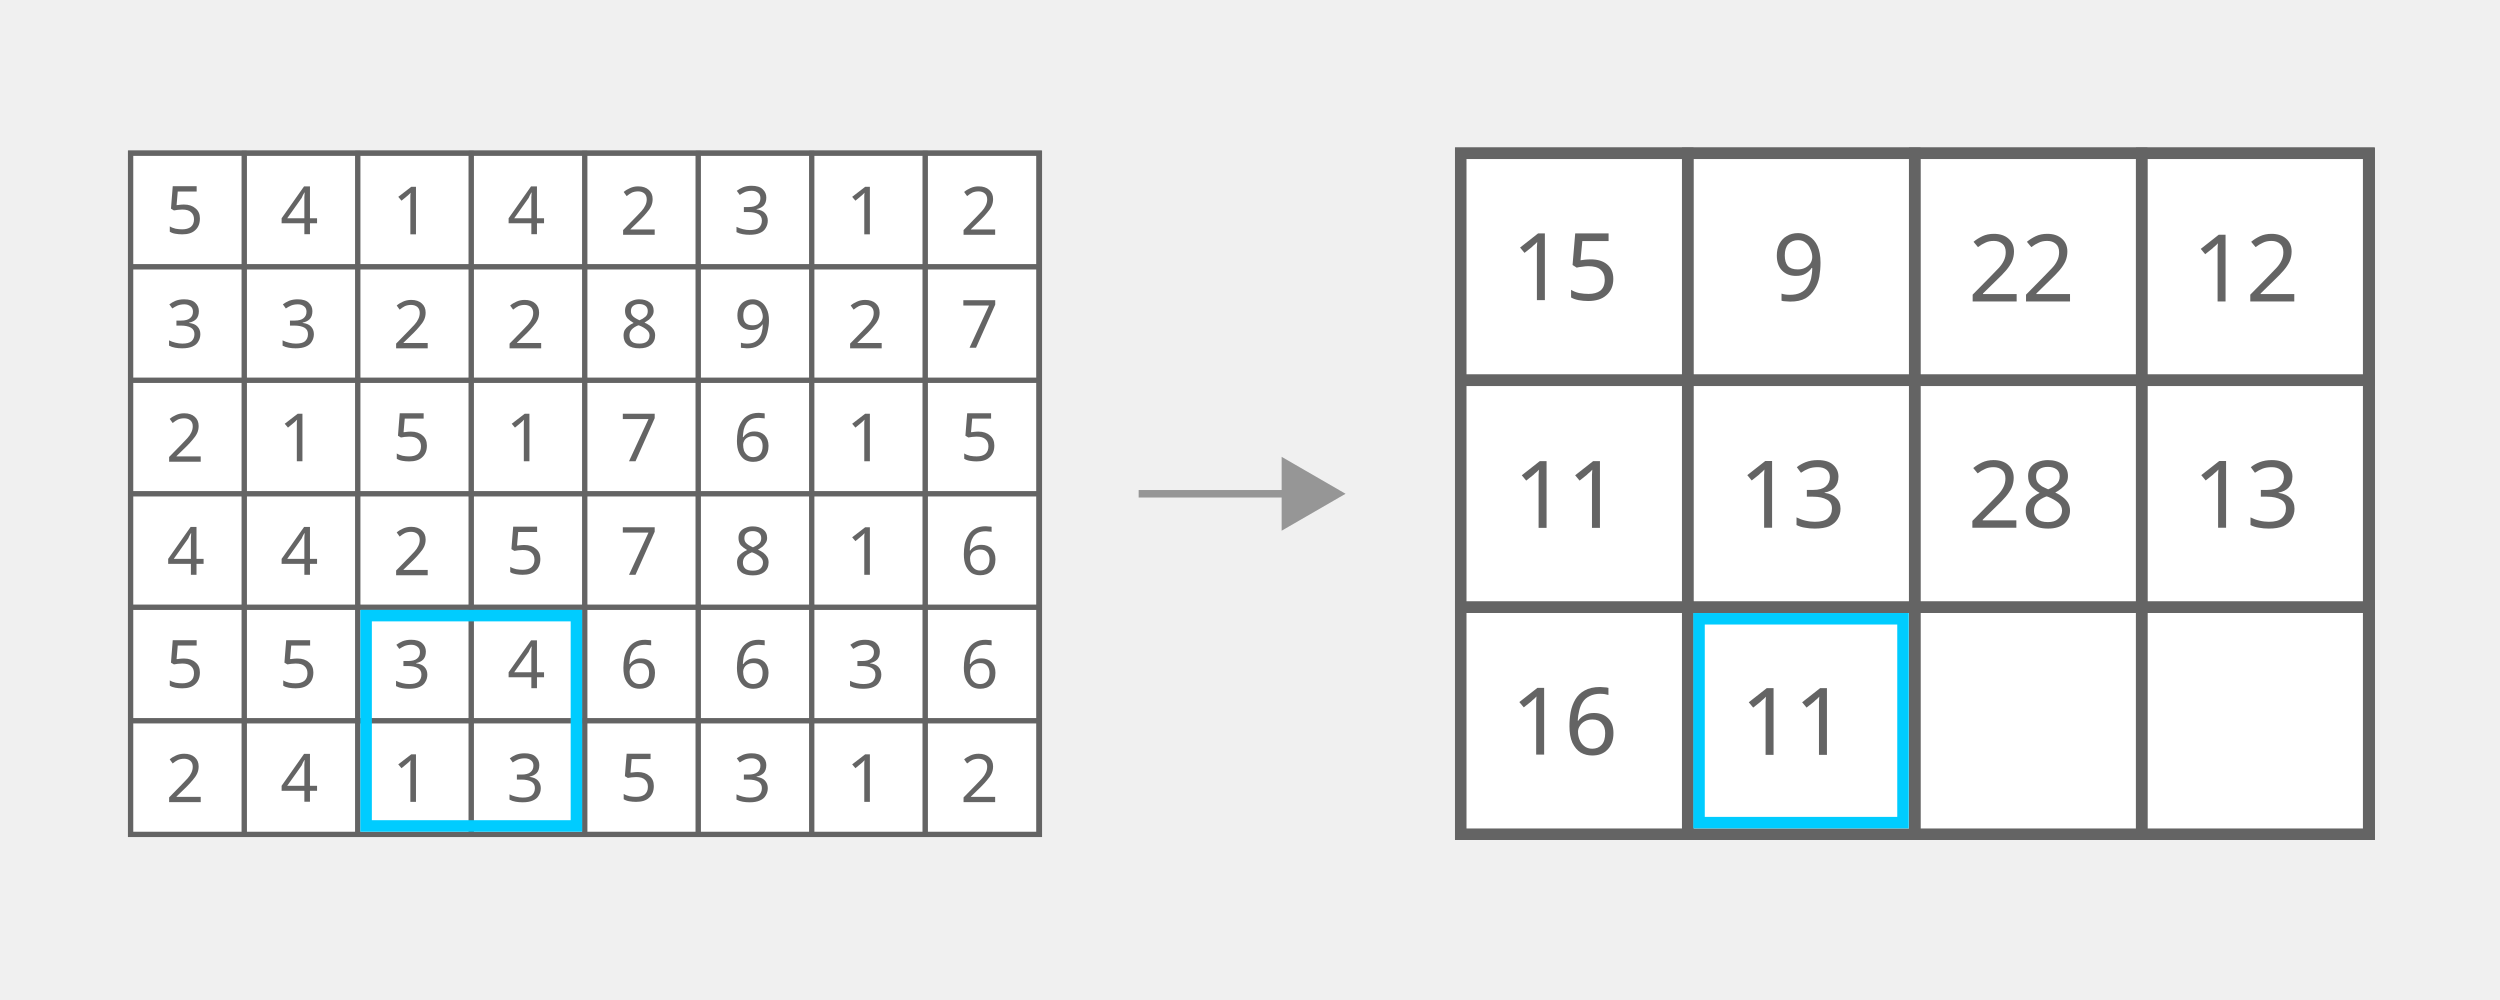
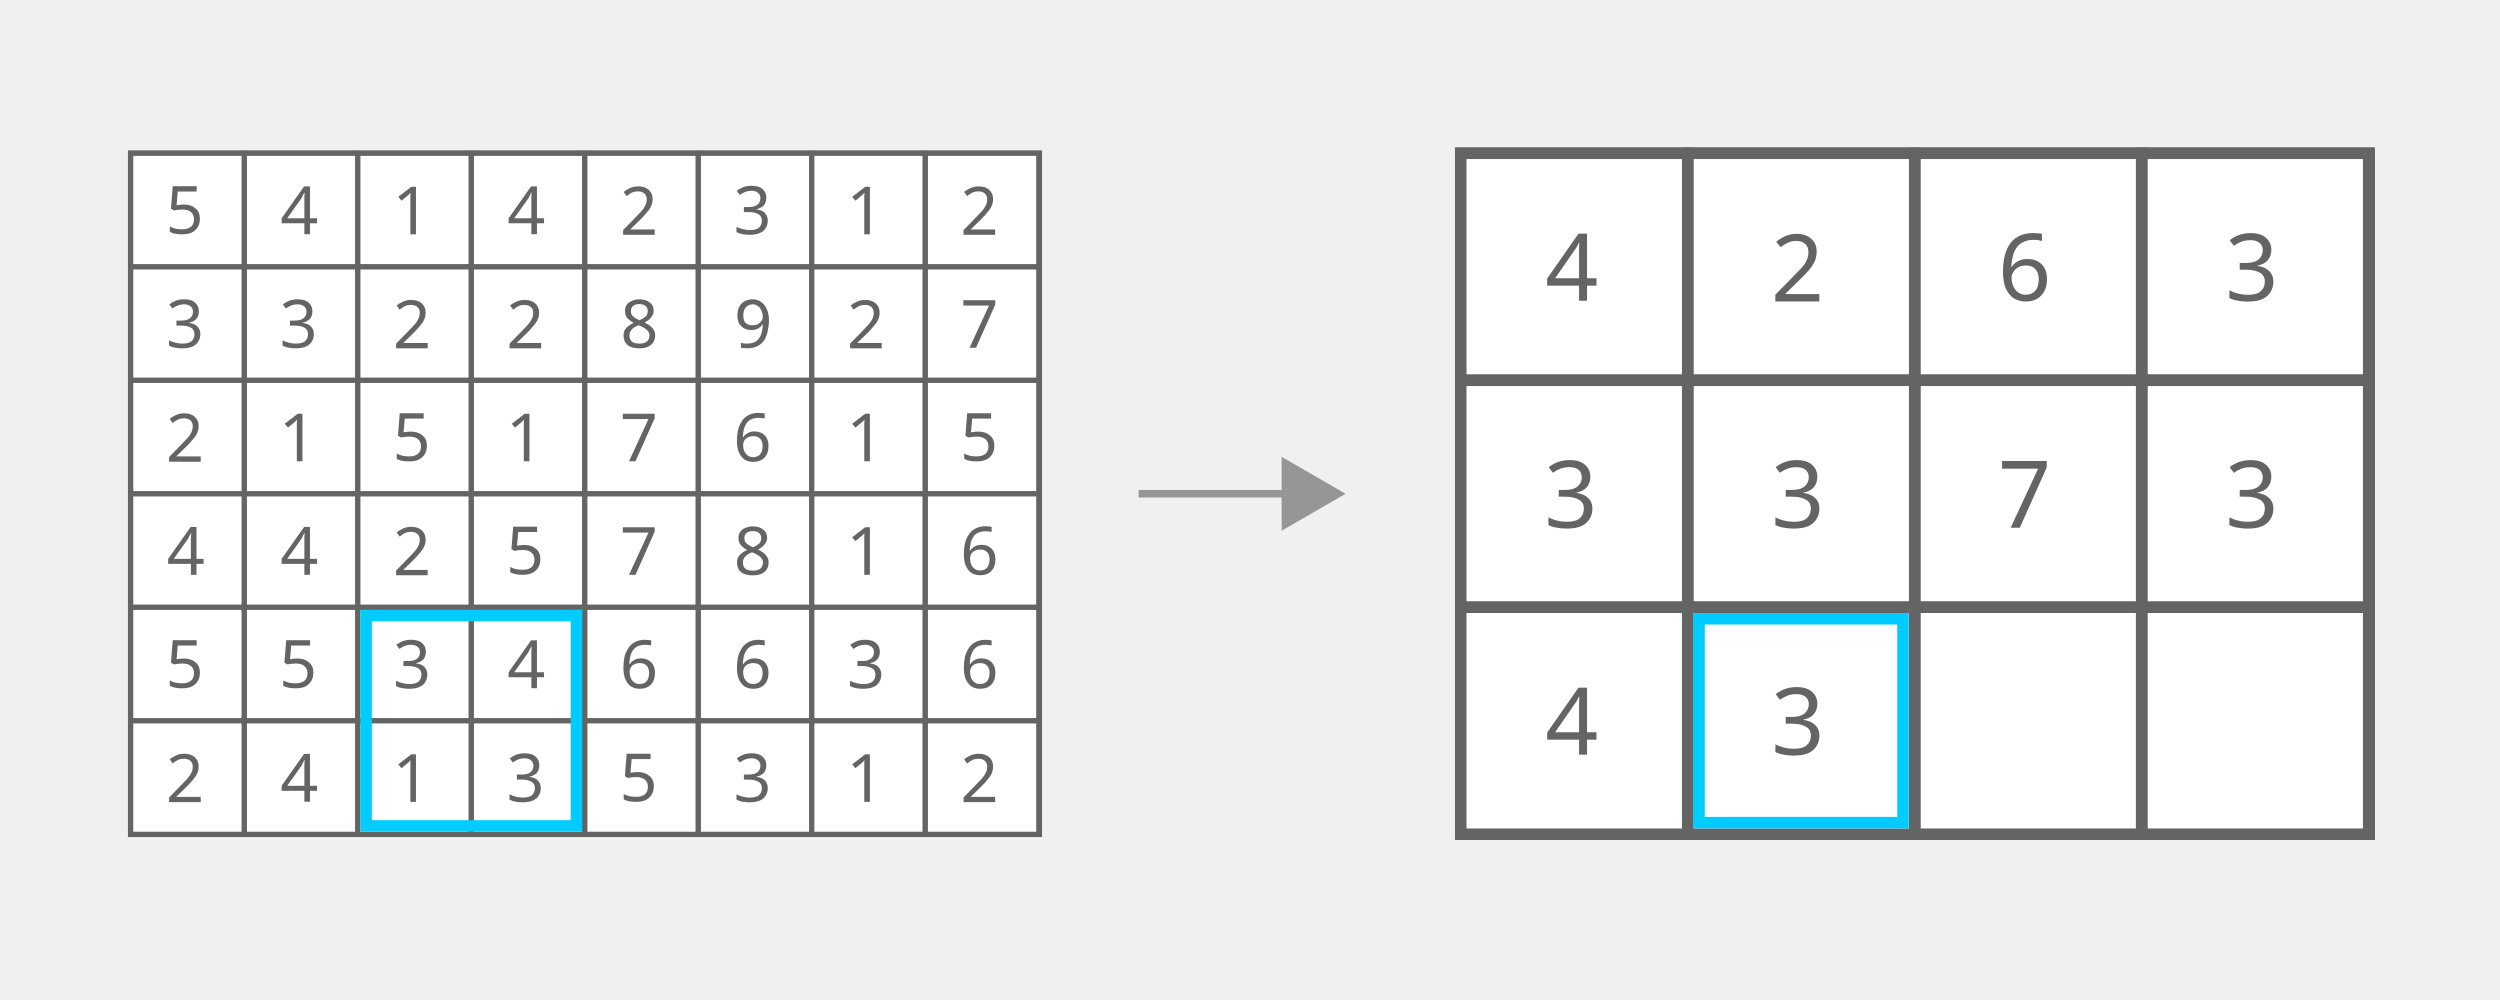
<svg xmlns="http://www.w3.org/2000/svg" width="500" height="200" viewBox="0 0 132.292 52.917" version="1.1" id="svg8">
  <defs id="defs2">
    <marker orient="auto" refY="0" refX="0" id="TriangleOutL" style="overflow:visible">
      <path id="path4697" d="M 5.77,0 -2.88,5 V -5 Z" style="fill:#969696;fill-opacity:1;fill-rule:evenodd;stroke:#969696;stroke-width:1pt;stroke-opacity:1" transform="scale(0.8)" />
    </marker>
  </defs>
  <g id="layer1" transform="translate(0,-244.0833)">
    <path style="fill:#969696;stroke:#969696;stroke-width:0.397;stroke-linecap:butt;stroke-linejoin:miter;stroke-miterlimit:4;stroke-dasharray:none;stroke-opacity:1;marker-end:url(#TriangleOutL);fill-opacity:1" d="m 60.254,270.212 h 8.693" id="path4553" />
    <rect style="fill:#ffffff;fill-opacity:1;stroke:#646464;stroke-width:0.265;stroke-miterlimit:4;stroke-dasharray:none;stroke-opacity:1" id="rect833" width="48.108" height="36.069" x="6.902" y="252.176" />
    <rect style="fill:none;fill-opacity:1;stroke:#646464;stroke-width:0.265;stroke-miterlimit:4;stroke-dasharray:none;stroke-opacity:1" id="rect833-5" width="6.006" height="6.006" x="6.919" y="252.195" />
    <rect style="fill:none;fill-opacity:1;stroke:#646464;stroke-width:0.265;stroke-miterlimit:4;stroke-dasharray:none;stroke-opacity:1" id="rect833-5-5" width="6.006" height="6.006" x="12.925" y="252.195" />
    <rect style="fill:none;fill-opacity:1;stroke:#646464;stroke-width:0.265;stroke-miterlimit:4;stroke-dasharray:none;stroke-opacity:1" id="rect833-5-5-2" width="6.006" height="6.006" x="18.93" y="252.195" />
    <rect style="fill:none;fill-opacity:1;stroke:#646464;stroke-width:0.265;stroke-miterlimit:4;stroke-dasharray:none;stroke-opacity:1" id="rect833-5-5-6" width="6.006" height="6.006" x="24.936" y="252.195" />
    <rect style="fill:none;fill-opacity:1;stroke:#646464;stroke-width:0.265;stroke-miterlimit:4;stroke-dasharray:none;stroke-opacity:1" id="rect833-5-5-2-5" width="6.006" height="6.006" x="30.942" y="252.195" />
    <rect style="fill:none;fill-opacity:1;stroke:#646464;stroke-width:0.265;stroke-miterlimit:4;stroke-dasharray:none;stroke-opacity:1" id="rect833-5-2" width="6.006" height="6.006" x="36.948" y="252.195" />
    <rect style="fill:none;fill-opacity:1;stroke:#646464;stroke-width:0.265;stroke-miterlimit:4;stroke-dasharray:none;stroke-opacity:1" id="rect833-5-5-4" width="6.006" height="6.006" x="42.953" y="252.195" />
    <rect style="fill:none;fill-opacity:1;stroke:#646464;stroke-width:0.265;stroke-miterlimit:4;stroke-dasharray:none;stroke-opacity:1" id="rect833-5-5-2-0" width="6.006" height="6.006" x="48.959" y="252.195" />
    <rect style="fill:none;fill-opacity:1;stroke:#646464;stroke-width:0.265;stroke-miterlimit:4;stroke-dasharray:none;stroke-opacity:1" id="rect833-5-53" width="6.006" height="6.006" x="6.919" y="258.2" />
    <rect style="fill:none;fill-opacity:1;stroke:#646464;stroke-width:0.265;stroke-miterlimit:4;stroke-dasharray:none;stroke-opacity:1" id="rect833-5-5-23" width="6.006" height="6.006" x="12.925" y="258.2" />
    <rect style="fill:none;fill-opacity:1;stroke:#646464;stroke-width:0.265;stroke-miterlimit:4;stroke-dasharray:none;stroke-opacity:1" id="rect833-5-5-2-6" width="6.006" height="6.006" x="18.93" y="258.2" />
    <rect style="fill:none;fill-opacity:1;stroke:#646464;stroke-width:0.265;stroke-miterlimit:4;stroke-dasharray:none;stroke-opacity:1" id="rect833-5-5-6-5" width="6.006" height="6.006" x="24.936" y="258.2" />
    <rect style="fill:none;fill-opacity:1;stroke:#646464;stroke-width:0.265;stroke-miterlimit:4;stroke-dasharray:none;stroke-opacity:1" id="rect833-5-5-2-5-3" width="6.006" height="6.006" x="30.942" y="258.2" />
    <rect style="fill:none;fill-opacity:1;stroke:#646464;stroke-width:0.265;stroke-miterlimit:4;stroke-dasharray:none;stroke-opacity:1" id="rect833-5-2-4" width="6.006" height="6.006" x="36.948" y="258.2" />
    <rect style="fill:none;fill-opacity:1;stroke:#646464;stroke-width:0.265;stroke-miterlimit:4;stroke-dasharray:none;stroke-opacity:1" id="rect833-5-5-4-1" width="6.006" height="6.006" x="42.953" y="258.2" />
    <rect style="fill:none;fill-opacity:1;stroke:#646464;stroke-width:0.265;stroke-miterlimit:4;stroke-dasharray:none;stroke-opacity:1" id="rect833-5-5-2-0-9" width="6.006" height="6.006" x="48.959" y="258.2" />
    <rect style="fill:none;fill-opacity:1;stroke:#646464;stroke-width:0.265;stroke-miterlimit:4;stroke-dasharray:none;stroke-opacity:1" id="rect833-5-1" width="6.006" height="6.006" x="6.919" y="264.206" />
    <rect style="fill:none;fill-opacity:1;stroke:#646464;stroke-width:0.265;stroke-miterlimit:4;stroke-dasharray:none;stroke-opacity:1" id="rect833-5-5-9" width="6.006" height="6.006" x="12.925" y="264.206" />
    <rect style="fill:none;fill-opacity:1;stroke:#646464;stroke-width:0.265;stroke-miterlimit:4;stroke-dasharray:none;stroke-opacity:1" id="rect833-5-5-2-8" width="6.006" height="6.006" x="18.93" y="264.206" />
    <rect style="fill:none;fill-opacity:1;stroke:#646464;stroke-width:0.265;stroke-miterlimit:4;stroke-dasharray:none;stroke-opacity:1" id="rect833-5-5-6-3" width="6.006" height="6.006" x="24.936" y="264.206" />
    <rect style="fill:none;fill-opacity:1;stroke:#646464;stroke-width:0.265;stroke-miterlimit:4;stroke-dasharray:none;stroke-opacity:1" id="rect833-5-5-2-5-5" width="6.006" height="6.006" x="30.942" y="264.206" />
    <rect style="fill:none;fill-opacity:1;stroke:#646464;stroke-width:0.265;stroke-miterlimit:4;stroke-dasharray:none;stroke-opacity:1" id="rect833-5-2-9" width="6.006" height="6.006" x="36.948" y="264.206" />
    <rect style="fill:none;fill-opacity:1;stroke:#646464;stroke-width:0.265;stroke-miterlimit:4;stroke-dasharray:none;stroke-opacity:1" id="rect833-5-5-4-5" width="6.006" height="6.006" x="42.953" y="264.206" />
    <rect style="fill:none;fill-opacity:1;stroke:#646464;stroke-width:0.265;stroke-miterlimit:4;stroke-dasharray:none;stroke-opacity:1" id="rect833-5-5-2-0-7" width="6.006" height="6.006" x="48.959" y="264.206" />
    <rect style="fill:none;fill-opacity:1;stroke:#646464;stroke-width:0.265;stroke-miterlimit:4;stroke-dasharray:none;stroke-opacity:1" id="rect833-5-0" width="6.006" height="6.006" x="6.919" y="270.212" />
    <rect style="fill:none;fill-opacity:1;stroke:#646464;stroke-width:0.265;stroke-miterlimit:4;stroke-dasharray:none;stroke-opacity:1" id="rect833-5-5-8" width="6.006" height="6.006" x="12.925" y="270.212" />
    <rect style="fill:none;fill-opacity:1;stroke:#646464;stroke-width:0.265;stroke-miterlimit:4;stroke-dasharray:none;stroke-opacity:1" id="rect833-5-5-2-68" width="6.006" height="6.006" x="18.93" y="270.212" />
    <rect style="fill:none;fill-opacity:1;stroke:#646464;stroke-width:0.265;stroke-miterlimit:4;stroke-dasharray:none;stroke-opacity:1" id="rect833-5-5-6-6" width="6.006" height="6.006" x="24.936" y="270.212" />
    <rect style="fill:none;fill-opacity:1;stroke:#646464;stroke-width:0.265;stroke-miterlimit:4;stroke-dasharray:none;stroke-opacity:1" id="rect833-5-5-2-5-9" width="6.006" height="6.006" x="30.942" y="270.212" />
    <rect style="fill:none;fill-opacity:1;stroke:#646464;stroke-width:0.265;stroke-miterlimit:4;stroke-dasharray:none;stroke-opacity:1" id="rect833-5-2-5" width="6.006" height="6.006" x="36.948" y="270.212" />
    <rect style="fill:none;fill-opacity:1;stroke:#646464;stroke-width:0.265;stroke-miterlimit:4;stroke-dasharray:none;stroke-opacity:1" id="rect833-5-5-4-2" width="6.006" height="6.006" x="42.953" y="270.212" />
    <rect style="fill:none;fill-opacity:1;stroke:#646464;stroke-width:0.265;stroke-miterlimit:4;stroke-dasharray:none;stroke-opacity:1" id="rect833-5-5-2-0-2" width="6.006" height="6.006" x="48.959" y="270.212" />
    <rect style="fill:none;fill-opacity:1;stroke:#646464;stroke-width:0.265;stroke-miterlimit:4;stroke-dasharray:none;stroke-opacity:1" id="rect833-5-29" width="6.006" height="6.006" x="6.919" y="276.217" />
    <rect style="fill:none;fill-opacity:1;stroke:#646464;stroke-width:0.265;stroke-miterlimit:4;stroke-dasharray:none;stroke-opacity:1" id="rect833-5-5-28" width="6.006" height="6.006" x="12.925" y="276.218" />
    <rect style="fill:none;fill-opacity:1;stroke:#646464;stroke-width:0.265;stroke-miterlimit:4;stroke-dasharray:none;stroke-opacity:1" id="rect833-5-5-2-4" width="6.006" height="6.006" x="18.93" y="276.218" />
    <rect style="fill:none;fill-opacity:1;stroke:#646464;stroke-width:0.265;stroke-miterlimit:4;stroke-dasharray:none;stroke-opacity:1" id="rect833-5-5-6-7" width="6.006" height="6.006" x="24.936" y="276.217" />
    <rect style="fill:none;fill-opacity:1;stroke:#646464;stroke-width:0.265;stroke-miterlimit:4;stroke-dasharray:none;stroke-opacity:1" id="rect833-5-5-2-5-8" width="6.006" height="6.006" x="30.942" y="276.217" />
    <rect style="fill:none;fill-opacity:1;stroke:#646464;stroke-width:0.265;stroke-miterlimit:4;stroke-dasharray:none;stroke-opacity:1" id="rect833-5-2-1" width="6.006" height="6.006" x="36.948" y="276.218" />
    <rect style="fill:none;fill-opacity:1;stroke:#646464;stroke-width:0.265;stroke-miterlimit:4;stroke-dasharray:none;stroke-opacity:1" id="rect833-5-5-4-9" width="6.006" height="6.006" x="42.953" y="276.218" />
    <rect style="fill:none;fill-opacity:1;stroke:#646464;stroke-width:0.265;stroke-miterlimit:4;stroke-dasharray:none;stroke-opacity:1" id="rect833-5-5-2-0-4" width="6.006" height="6.006" x="48.959" y="276.218" />
    <rect style="fill:none;fill-opacity:1;stroke:#646464;stroke-width:0.265;stroke-miterlimit:4;stroke-dasharray:none;stroke-opacity:1" id="rect833-5-08" width="6.006" height="6.006" x="6.919" y="282.223" />
    <rect style="fill:none;fill-opacity:1;stroke:#646464;stroke-width:0.265;stroke-miterlimit:4;stroke-dasharray:none;stroke-opacity:1" id="rect833-5-5-1" width="6.006" height="6.006" x="12.925" y="282.223" />
    <rect style="fill:none;fill-opacity:1;stroke:#646464;stroke-width:0.265;stroke-miterlimit:4;stroke-dasharray:none;stroke-opacity:1" id="rect833-5-5-2-59" width="6.006" height="6.006" x="18.93" y="282.223" />
    <rect style="fill:none;fill-opacity:1;stroke:#646464;stroke-width:0.265;stroke-miterlimit:4;stroke-dasharray:none;stroke-opacity:1" id="rect833-5-5-6-9" width="6.006" height="6.006" x="24.936" y="282.223" />
    <rect style="fill:none;fill-opacity:1;stroke:#646464;stroke-width:0.265;stroke-miterlimit:4;stroke-dasharray:none;stroke-opacity:1" id="rect833-5-5-2-5-1" width="6.006" height="6.006" x="30.942" y="282.223" />
    <rect style="fill:none;fill-opacity:1;stroke:#646464;stroke-width:0.265;stroke-miterlimit:4;stroke-dasharray:none;stroke-opacity:1" id="rect833-5-2-2" width="6.006" height="6.006" x="36.948" y="282.223" />
    <rect style="fill:none;fill-opacity:1;stroke:#646464;stroke-width:0.265;stroke-miterlimit:4;stroke-dasharray:none;stroke-opacity:1" id="rect833-5-5-4-6" width="6.006" height="6.006" x="42.953" y="282.223" />
    <rect style="fill:none;fill-opacity:1;stroke:#646464;stroke-width:0.265;stroke-miterlimit:4;stroke-dasharray:none;stroke-opacity:1" id="rect833-5-5-2-0-48" width="6.006" height="6.006" x="48.959" y="282.223" />
    <rect style="fill:#ffffff;fill-opacity:1;stroke:#646464;stroke-width:0.575;stroke-miterlimit:4;stroke-dasharray:none;stroke-opacity:1" id="rect833-1" width="48.108" height="36.069" x="77.281" y="252.176" />
    <rect style="fill:none;fill-opacity:1;stroke:#646464;stroke-width:0.609;stroke-miterlimit:4;stroke-dasharray:none;stroke-opacity:1" id="rect833-5-14-7" width="12.011" height="12.011" x="77.298" y="252.195" />
    <rect style="fill:none;fill-opacity:1;stroke:#646464;stroke-width:0.609;stroke-miterlimit:4;stroke-dasharray:none;stroke-opacity:1" id="rect833-5-14-7-5" width="12.011" height="12.011" x="89.31" y="252.195" />
    <rect style="fill:none;fill-opacity:1;stroke:#646464;stroke-width:0.609;stroke-miterlimit:4;stroke-dasharray:none;stroke-opacity:1" id="rect833-5-14-7-5-5" width="12.011" height="12.011" x="101.321" y="252.195" />
    <rect style="fill:none;fill-opacity:1;stroke:#646464;stroke-width:0.609;stroke-miterlimit:4;stroke-dasharray:none;stroke-opacity:1" id="rect833-5-14-7-5-5-9" width="12.011" height="12.011" x="113.332" y="252.195" />
    <rect style="fill:none;fill-opacity:1;stroke:#646464;stroke-width:0.609;stroke-miterlimit:4;stroke-dasharray:none;stroke-opacity:1" id="rect833-5-14-7-8" width="12.011" height="12.011" x="77.298" y="264.206" />
    <rect style="fill:none;fill-opacity:1;stroke:#646464;stroke-width:0.609;stroke-miterlimit:4;stroke-dasharray:none;stroke-opacity:1" id="rect833-5-14-7-5-0" width="12.011" height="12.011" x="89.31" y="264.206" />
    <rect style="fill:none;fill-opacity:1;stroke:#646464;stroke-width:0.609;stroke-miterlimit:4;stroke-dasharray:none;stroke-opacity:1" id="rect833-5-14-7-5-5-5" width="12.011" height="12.011" x="101.321" y="264.206" />
    <rect style="fill:none;fill-opacity:1;stroke:#646464;stroke-width:0.609;stroke-miterlimit:4;stroke-dasharray:none;stroke-opacity:1" id="rect833-5-14-7-5-5-9-9" width="12.011" height="12.011" x="113.332" y="264.206" />
    <rect style="fill:none;fill-opacity:1;stroke:#646464;stroke-width:0.609;stroke-miterlimit:4;stroke-dasharray:none;stroke-opacity:1" id="rect833-5-14-7-2" width="12.011" height="12.011" x="77.298" y="276.217" />
    <rect style="fill:none;fill-opacity:1;stroke:#646464;stroke-width:0.609;stroke-miterlimit:4;stroke-dasharray:none;stroke-opacity:1" id="rect833-5-14-7-5-6" width="12.011" height="12.011" x="89.31" y="276.217" />
    <rect style="fill:none;fill-opacity:1;stroke:#646464;stroke-width:0.609;stroke-miterlimit:4;stroke-dasharray:none;stroke-opacity:1" id="rect833-5-14-7-5-5-0" width="12.011" height="12.011" x="101.321" y="276.217" />
    <rect style="fill:none;fill-opacity:1;stroke:#646464;stroke-width:0.609;stroke-miterlimit:4;stroke-dasharray:none;stroke-opacity:1" id="rect833-5-14-7-5-5-9-6" width="12.011" height="12.011" x="113.332" y="276.217" />
    <text xml:space="preserve" style="font-style:normal;font-variant:normal;font-weight:normal;font-stretch:normal;font-size:3.528px;line-height:1.25;font-family:sans-serif;-inkscape-font-specification:sans-serif;letter-spacing:0px;word-spacing:0px;fill:#646464;fill-opacity:1;stroke:none;stroke-width:0.265;" x="38.818" y="256.48" id="text6166-8-1">
      <tspan id="tspan6164-7-9" x="38.818" y="256.48" style="font-size:3.528px;stroke-width:0.265;fill:#646464;fill-opacity:1;">3</tspan>
    </text>
    <text xml:space="preserve" style="font-style:normal;font-variant:normal;font-weight:normal;font-stretch:normal;font-size:3.528px;line-height:1.25;font-family:sans-serif;-inkscape-font-specification:sans-serif;letter-spacing:0px;word-spacing:0px;fill:#646464;fill-opacity:1;stroke:none;stroke-width:0.265;" x="8.764" y="256.453" id="text6166">
      <tspan id="tspan6164" x="8.764" y="256.453" style="font-size:3.528px;stroke-width:0.265;fill:#646464;fill-opacity:1;">5</tspan>
    </text>
    <text xml:space="preserve" style="font-style:normal;font-variant:normal;font-weight:normal;font-stretch:normal;font-size:3.528px;line-height:1.25;font-family:sans-serif;-inkscape-font-specification:sans-serif;letter-spacing:0px;word-spacing:0px;fill:#646464;fill-opacity:1;stroke:none;stroke-width:0.265;" x="14.825" y="256.48" id="text6166-8">
      <tspan id="tspan6164-7" x="14.825" y="256.48" style="font-size:3.528px;stroke-width:0.265;fill:#646464;fill-opacity:1;">4</tspan>
    </text>
    <text xml:space="preserve" style="font-style:normal;font-variant:normal;font-weight:normal;font-stretch:normal;font-size:3.528px;line-height:1.25;font-family:sans-serif;-inkscape-font-specification:sans-serif;letter-spacing:0px;word-spacing:0px;fill:#646464;fill-opacity:1;stroke:none;stroke-width:0.265;" x="20.76" y="256.484" id="text6166-3">
      <tspan id="tspan6164-1" x="20.76" y="256.484" style="font-size:3.528px;stroke-width:0.265;fill:#646464;fill-opacity:1;">1</tspan>
    </text>
    <text xml:space="preserve" style="font-style:normal;font-variant:normal;font-weight:normal;font-stretch:normal;font-size:3.528px;line-height:1.25;font-family:sans-serif;-inkscape-font-specification:sans-serif;letter-spacing:0px;word-spacing:0px;fill:#646464;fill-opacity:1;stroke:none;stroke-width:0.265;" x="26.837" y="256.48" id="text6166-8-3">
      <tspan id="tspan6164-7-8" x="26.837" y="256.48" style="font-size:3.528px;stroke-width:0.265;fill:#646464;fill-opacity:1;">4</tspan>
    </text>
    <text xml:space="preserve" style="font-style:normal;font-variant:normal;font-weight:normal;font-stretch:normal;font-size:3.528px;line-height:1.25;font-family:sans-serif;-inkscape-font-specification:sans-serif;letter-spacing:0px;word-spacing:0px;fill:#646464;fill-opacity:1;stroke:none;stroke-width:0.265;" x="32.799" y="256.507" id="text6166-86">
      <tspan id="tspan6164-3" x="32.799" y="256.507" style="font-size:3.528px;stroke-width:0.265;fill:#646464;fill-opacity:1;">2</tspan>
    </text>
    <text xml:space="preserve" style="font-style:normal;font-variant:normal;font-weight:normal;font-stretch:normal;font-size:3.528px;line-height:1.25;font-family:sans-serif;-inkscape-font-specification:sans-serif;letter-spacing:0px;word-spacing:0px;fill:#646464;fill-opacity:1;stroke:none;stroke-width:0.265;" x="44.783" y="256.484" id="text6166-3-9">
      <tspan id="tspan6164-1-2" x="44.783" y="256.484" style="font-size:3.528px;stroke-width:0.265;fill:#646464;fill-opacity:1;">1</tspan>
    </text>
    <text xml:space="preserve" style="font-style:normal;font-variant:normal;font-weight:normal;font-stretch:normal;font-size:3.528px;line-height:1.25;font-family:sans-serif;-inkscape-font-specification:sans-serif;letter-spacing:0px;word-spacing:0px;fill:#646464;fill-opacity:1;stroke:none;stroke-width:0.265;" x="50.816" y="256.507" id="text6166-8-3-1">
      <tspan id="tspan6164-7-8-2" x="50.816" y="256.507" style="font-size:3.528px;stroke-width:0.265;fill:#646464;fill-opacity:1;">2</tspan>
    </text>
    <text xml:space="preserve" style="font-style:normal;font-variant:normal;font-weight:normal;font-stretch:normal;font-size:3.528px;line-height:1.25;font-family:sans-serif;-inkscape-font-specification:sans-serif;letter-spacing:0px;word-spacing:0px;fill:#646464;fill-opacity:1;stroke:none;stroke-width:0.265;" x="8.789" y="262.486" id="text6166-0">
      <tspan id="tspan6164-0" x="8.789" y="262.486" style="font-size:3.528px;stroke-width:0.265;fill:#646464;fill-opacity:1;">3</tspan>
    </text>
    <text xml:space="preserve" style="font-style:normal;font-variant:normal;font-weight:normal;font-stretch:normal;font-size:3.528px;line-height:1.25;font-family:sans-serif;-inkscape-font-specification:sans-serif;letter-spacing:0px;word-spacing:0px;fill:#646464;fill-opacity:1;stroke:none;stroke-width:0.265;" x="14.795" y="262.486" id="text6166-8-35">
      <tspan id="tspan6164-7-5" x="14.795" y="262.486" style="font-size:3.528px;stroke-width:0.265;fill:#646464;fill-opacity:1;">3</tspan>
    </text>
    <text xml:space="preserve" style="font-style:normal;font-variant:normal;font-weight:normal;font-stretch:normal;font-size:3.528px;line-height:1.25;font-family:sans-serif;-inkscape-font-specification:sans-serif;letter-spacing:0px;word-spacing:0px;fill:#646464;fill-opacity:1;stroke:none;stroke-width:0.265;" x="20.788" y="262.512" id="text6166-3-1">
      <tspan id="tspan6164-1-4" x="20.788" y="262.512" style="font-size:3.528px;stroke-width:0.265;fill:#646464;fill-opacity:1;">2</tspan>
    </text>
    <text xml:space="preserve" style="font-style:normal;font-variant:normal;font-weight:normal;font-stretch:normal;font-size:3.528px;line-height:1.25;font-family:sans-serif;-inkscape-font-specification:sans-serif;letter-spacing:0px;word-spacing:0px;fill:#646464;fill-opacity:1;stroke:none;stroke-width:0.265;" x="26.794" y="262.512" id="text6166-8-3-6">
      <tspan id="tspan6164-7-8-5" x="26.794" y="262.512" style="font-size:3.528px;stroke-width:0.265;fill:#646464;fill-opacity:1;">2</tspan>
    </text>
    <text xml:space="preserve" style="font-style:normal;font-variant:normal;font-weight:normal;font-stretch:normal;font-size:3.528px;line-height:1.25;font-family:sans-serif;-inkscape-font-specification:sans-serif;letter-spacing:0px;word-spacing:0px;fill:#646464;fill-opacity:1;stroke:none;stroke-width:0.265;" x="32.823" y="262.486" id="text6166-86-4">
      <tspan id="tspan6164-3-5" x="32.823" y="262.486" style="font-size:3.528px;stroke-width:0.265;fill:#646464;fill-opacity:1;">8</tspan>
    </text>
    <text xml:space="preserve" style="font-style:normal;font-variant:normal;font-weight:normal;font-stretch:normal;font-size:3.528px;line-height:1.25;font-family:sans-serif;-inkscape-font-specification:sans-serif;letter-spacing:0px;word-spacing:0px;fill:#646464;fill-opacity:1;stroke:none;stroke-width:0.265;" x="38.848" y="262.487" id="text6166-8-1-4">
      <tspan id="tspan6164-7-9-0" x="38.848" y="262.487" style="font-size:3.528px;stroke-width:0.265;fill:#646464;fill-opacity:1;">9</tspan>
    </text>
    <text xml:space="preserve" style="font-style:normal;font-variant:normal;font-weight:normal;font-stretch:normal;font-size:3.528px;line-height:1.25;font-family:sans-serif;-inkscape-font-specification:sans-serif;letter-spacing:0px;word-spacing:0px;fill:#646464;fill-opacity:1;stroke:none;stroke-width:0.265;" x="44.811" y="262.512" id="text6166-3-9-3">
      <tspan id="tspan6164-1-2-5" x="44.811" y="262.512" style="font-size:3.528px;stroke-width:0.265;fill:#646464;fill-opacity:1;">2</tspan>
    </text>
    <text xml:space="preserve" style="font-style:normal;font-variant:normal;font-weight:normal;font-stretch:normal;font-size:3.528px;line-height:1.25;font-family:sans-serif;-inkscape-font-specification:sans-serif;letter-spacing:0px;word-spacing:0px;fill:#646464;fill-opacity:1;stroke:none;stroke-width:0.265;" x="50.819" y="262.486" id="text6166-8-3-1-7">
      <tspan id="tspan6164-7-8-2-4" x="50.819" y="262.486" style="font-size:3.528px;stroke-width:0.265;fill:#646464;fill-opacity:1;">7</tspan>
    </text>
    <text xml:space="preserve" style="font-style:normal;font-variant:normal;font-weight:normal;font-stretch:normal;font-size:3.528px;line-height:1.25;font-family:sans-serif;-inkscape-font-specification:sans-serif;letter-spacing:0px;word-spacing:0px;fill:#646464;fill-opacity:1;stroke:none;stroke-width:0.265;" x="38.807" y="268.489" id="text6166-8-1-8">
      <tspan id="tspan6164-7-9-3" x="38.807" y="268.489" style="font-size:3.528px;stroke-width:0.265;fill:#646464;fill-opacity:1;">6</tspan>
    </text>
    <text xml:space="preserve" style="font-style:normal;font-variant:normal;font-weight:normal;font-stretch:normal;font-size:3.528px;line-height:1.25;font-family:sans-serif;-inkscape-font-specification:sans-serif;letter-spacing:0px;word-spacing:0px;fill:#646464;fill-opacity:1;stroke:none;stroke-width:0.265;" x="8.776" y="268.518" id="text6166-31">
      <tspan id="tspan6164-5" x="8.776" y="268.518" style="font-size:3.528px;stroke-width:0.265;fill:#646464;fill-opacity:1;">2</tspan>
    </text>
    <text xml:space="preserve" style="font-style:normal;font-variant:normal;font-weight:normal;font-stretch:normal;font-size:3.528px;line-height:1.25;font-family:sans-serif;-inkscape-font-specification:sans-serif;letter-spacing:0px;word-spacing:0px;fill:#646464;fill-opacity:1;stroke:none;stroke-width:0.265;" x="14.755" y="268.496" id="text6166-8-32">
      <tspan id="tspan6164-7-93" x="14.755" y="268.496" style="font-size:3.528px;stroke-width:0.265;fill:#646464;fill-opacity:1;">1</tspan>
    </text>
    <text xml:space="preserve" style="font-style:normal;font-variant:normal;font-weight:normal;font-stretch:normal;font-size:3.528px;line-height:1.25;font-family:sans-serif;-inkscape-font-specification:sans-serif;letter-spacing:0px;word-spacing:0px;fill:#646464;fill-opacity:1;stroke:none;stroke-width:0.265;stroke-miterlimit:4;stroke-dasharray:none" x="20.776" y="268.465" id="text6166-3-4">
      <tspan id="tspan6164-1-1" x="20.776" y="268.465" style="font-size:3.528px;stroke-width:0.265;fill:#646464;fill-opacity:1;stroke-miterlimit:4;stroke-dasharray:none">5</tspan>
    </text>
    <text xml:space="preserve" style="font-style:normal;font-variant:normal;font-weight:normal;font-stretch:normal;font-size:3.528px;line-height:1.25;font-family:sans-serif;-inkscape-font-specification:sans-serif;letter-spacing:0px;word-spacing:0px;fill:#646464;fill-opacity:1;stroke:none;stroke-width:0.265;stroke-miterlimit:4;stroke-dasharray:none" x="26.766" y="268.496" id="text6166-8-3-7">
      <tspan id="tspan6164-7-8-9" x="26.766" y="268.496" style="font-size:3.528px;stroke-width:0.265;fill:#646464;fill-opacity:1;stroke-miterlimit:4;stroke-dasharray:none">1</tspan>
    </text>
    <text xml:space="preserve" style="font-style:normal;font-variant:normal;font-weight:normal;font-stretch:normal;font-size:3.528px;line-height:1.25;font-family:sans-serif;-inkscape-font-specification:sans-serif;letter-spacing:0px;word-spacing:0px;fill:#646464;fill-opacity:1;stroke:none;stroke-width:0.265;" x="32.802" y="268.491" id="text6166-86-5">
      <tspan id="tspan6164-3-0" x="32.802" y="268.491" style="font-size:3.528px;stroke-width:0.265;fill:#646464;fill-opacity:1;">7</tspan>
    </text>
    <text xml:space="preserve" style="font-style:normal;font-variant:normal;font-weight:normal;font-stretch:normal;font-size:3.528px;line-height:1.25;font-family:sans-serif;-inkscape-font-specification:sans-serif;letter-spacing:0px;word-spacing:0px;fill:#646464;fill-opacity:1;stroke:none;stroke-width:0.265;" x="44.783" y="268.496" id="text6166-3-9-1">
      <tspan id="tspan6164-1-2-0" x="44.783" y="268.496" style="font-size:3.528px;stroke-width:0.265;fill:#646464;fill-opacity:1;">1</tspan>
    </text>
    <text xml:space="preserve" style="font-style:normal;font-variant:normal;font-weight:normal;font-stretch:normal;font-size:3.528px;line-height:1.25;font-family:sans-serif;-inkscape-font-specification:sans-serif;letter-spacing:0px;word-spacing:0px;fill:#646464;fill-opacity:1;stroke:none;stroke-width:0.265;" x="50.804" y="268.465" id="text6166-8-3-1-8">
      <tspan id="tspan6164-7-8-2-5" x="50.804" y="268.465" style="font-size:3.528px;stroke-width:0.265;fill:#646464;fill-opacity:1;">5</tspan>
    </text>
    <text xml:space="preserve" style="font-style:normal;font-variant:normal;font-weight:normal;font-stretch:normal;font-size:3.528px;line-height:1.25;font-family:sans-serif;-inkscape-font-specification:sans-serif;letter-spacing:0px;word-spacing:0px;fill:#646464;fill-opacity:1;stroke:none;stroke-width:0.265;" x="8.819" y="274.497" id="text6166-0-5">
      <tspan id="tspan6164-0-9" x="8.819" y="274.497" style="font-size:3.528px;stroke-width:0.265;fill:#646464;fill-opacity:1;">4</tspan>
    </text>
    <text xml:space="preserve" style="font-style:normal;font-variant:normal;font-weight:normal;font-stretch:normal;font-size:3.528px;line-height:1.25;font-family:sans-serif;-inkscape-font-specification:sans-serif;letter-spacing:0px;word-spacing:0px;fill:#646464;fill-opacity:1;stroke:none;stroke-width:0.265;" x="14.825" y="274.497" id="text6166-8-35-2">
      <tspan id="tspan6164-7-5-1" x="14.825" y="274.497" style="font-size:3.528px;stroke-width:0.265;fill:#646464;fill-opacity:1;">4</tspan>
    </text>
    <text xml:space="preserve" style="font-style:normal;font-variant:normal;font-weight:normal;font-stretch:normal;font-size:3.528px;line-height:1.25;font-family:sans-serif;-inkscape-font-specification:sans-serif;letter-spacing:0px;word-spacing:0px;fill:#646464;fill-opacity:1;stroke:none;stroke-width:0.265;" x="20.788" y="274.524" id="text6166-3-1-8">
      <tspan id="tspan6164-1-4-7" x="20.788" y="274.524" style="font-size:3.528px;stroke-width:0.265;fill:#646464;fill-opacity:1;">2</tspan>
    </text>
    <text xml:space="preserve" style="font-style:normal;font-variant:normal;font-weight:normal;font-stretch:normal;font-size:3.528px;line-height:1.25;font-family:sans-serif;-inkscape-font-specification:sans-serif;letter-spacing:0px;word-spacing:0px;fill:#646464;fill-opacity:1;stroke:none;stroke-width:0.265;" x="26.781" y="274.47" id="text6166-8-3-6-5">
      <tspan id="tspan6164-7-8-5-1" x="26.781" y="274.47" style="font-size:3.528px;stroke-width:0.265;fill:#646464;fill-opacity:1;">5</tspan>
    </text>
    <text xml:space="preserve" style="font-style:normal;font-variant:normal;font-weight:normal;font-stretch:normal;font-size:3.528px;line-height:1.25;font-family:sans-serif;-inkscape-font-specification:sans-serif;letter-spacing:0px;word-spacing:0px;fill:#646464;fill-opacity:1;stroke:none;stroke-width:0.265;" x="32.802" y="274.497" id="text6166-86-4-4">
      <tspan id="tspan6164-3-5-5" x="32.802" y="274.497" style="font-size:3.528px;stroke-width:0.265;fill:#646464;fill-opacity:1;">7</tspan>
    </text>
    <text xml:space="preserve" style="font-style:normal;font-variant:normal;font-weight:normal;font-stretch:normal;font-size:3.528px;line-height:1.25;font-family:sans-serif;-inkscape-font-specification:sans-serif;letter-spacing:0px;word-spacing:0px;fill:#646464;fill-opacity:1;stroke:none;stroke-width:0.265;" x="38.829" y="274.497" id="text6166-8-1-4-7">
      <tspan id="tspan6164-7-9-0-8" x="38.829" y="274.497" style="font-size:3.528px;stroke-width:0.265;fill:#646464;fill-opacity:1;">8</tspan>
    </text>
    <text xml:space="preserve" style="font-style:normal;font-variant:normal;font-weight:normal;font-stretch:normal;font-size:3.528px;line-height:1.25;font-family:sans-serif;-inkscape-font-specification:sans-serif;letter-spacing:0px;word-spacing:0px;fill:#646464;fill-opacity:1;stroke:none;stroke-width:0.265;" x="44.783" y="274.501" id="text6166-3-9-3-1">
      <tspan id="tspan6164-1-2-5-7" x="44.783" y="274.501" style="font-size:3.528px;stroke-width:0.265;fill:#646464;fill-opacity:1;">1</tspan>
    </text>
    <text xml:space="preserve" style="font-style:normal;font-variant:normal;font-weight:normal;font-stretch:normal;font-size:3.528px;line-height:1.25;font-family:sans-serif;-inkscape-font-specification:sans-serif;letter-spacing:0px;word-spacing:0px;fill:#646464;fill-opacity:1;stroke:none;stroke-width:0.265;" x="50.818" y="274.495" id="text6166-8-3-1-7-8">
      <tspan id="tspan6164-7-8-2-4-8" x="50.818" y="274.495" style="font-size:3.528px;stroke-width:0.265;fill:#646464;fill-opacity:1;">6</tspan>
    </text>
    <text xml:space="preserve" style="font-style:normal;font-variant:normal;font-weight:normal;font-stretch:normal;font-size:3.528px;line-height:1.25;font-family:sans-serif;-inkscape-font-specification:sans-serif;letter-spacing:0px;word-spacing:0px;fill:#646464;fill-opacity:1;stroke:none;stroke-width:0.265;" x="38.807" y="280.5" id="text6166-8-1-8-2">
      <tspan id="tspan6164-7-9-3-6" x="38.807" y="280.5" style="font-size:3.528px;stroke-width:0.265;fill:#646464;fill-opacity:1;">6</tspan>
    </text>
    <text xml:space="preserve" style="font-style:normal;font-variant:normal;font-weight:normal;font-stretch:normal;font-size:3.528px;line-height:1.25;font-family:sans-serif;-inkscape-font-specification:sans-serif;letter-spacing:0px;word-spacing:0px;fill:#646464;fill-opacity:1;stroke:none;stroke-width:0.265;" x="8.764" y="280.476" id="text6166-31-0">
      <tspan id="tspan6164-5-1" x="8.764" y="280.476" style="font-size:3.528px;stroke-width:0.265;fill:#646464;fill-opacity:1;">5</tspan>
    </text>
    <text xml:space="preserve" style="font-style:normal;font-variant:normal;font-weight:normal;font-stretch:normal;font-size:3.528px;line-height:1.25;font-family:sans-serif;-inkscape-font-specification:sans-serif;letter-spacing:0px;word-spacing:0px;fill:#646464;fill-opacity:1;stroke:none;stroke-width:0.265;" x="14.77" y="280.476" id="text6166-8-32-4">
      <tspan id="tspan6164-7-93-2" x="14.77" y="280.476" style="font-size:3.528px;stroke-width:0.265;fill:#646464;fill-opacity:1;">5</tspan>
    </text>
    <text xml:space="preserve" style="font-style:normal;font-variant:normal;font-weight:normal;font-stretch:normal;font-size:3.528px;line-height:1.25;font-family:sans-serif;-inkscape-font-specification:sans-serif;letter-spacing:0px;word-spacing:0px;fill:#646464;fill-opacity:1;stroke:none;stroke-width:0.265;" x="20.801" y="280.503" id="text6166-3-4-3">
      <tspan id="tspan6164-1-1-6" x="20.801" y="280.503" style="font-size:3.528px;stroke-width:0.265;fill:#646464;fill-opacity:1;">3</tspan>
    </text>
    <text xml:space="preserve" style="font-style:normal;font-variant:normal;font-weight:normal;font-stretch:normal;font-size:3.528px;line-height:1.25;font-family:sans-serif;-inkscape-font-specification:sans-serif;letter-spacing:0px;word-spacing:0px;fill:#646464;fill-opacity:1;stroke:none;stroke-width:0.265;" x="26.837" y="280.503" id="text6166-8-3-7-8">
      <tspan id="tspan6164-7-8-9-5" x="26.837" y="280.503" style="font-size:3.528px;stroke-width:0.265;fill:#646464;fill-opacity:1;">4</tspan>
    </text>
    <text xml:space="preserve" style="font-style:normal;font-variant:normal;font-weight:normal;font-stretch:normal;font-size:3.528px;line-height:1.25;font-family:sans-serif;-inkscape-font-specification:sans-serif;letter-spacing:0px;word-spacing:0px;fill:#646464;fill-opacity:1;stroke:none;stroke-width:0.265;" x="32.801" y="280.5" id="text6166-86-5-7">
      <tspan id="tspan6164-3-0-0" x="32.801" y="280.5" style="font-size:3.528px;stroke-width:0.265;fill:#646464;fill-opacity:1;">6</tspan>
    </text>
    <text xml:space="preserve" style="font-style:normal;font-variant:normal;font-weight:normal;font-stretch:normal;font-size:3.528px;line-height:1.25;font-family:sans-serif;-inkscape-font-specification:sans-serif;letter-spacing:0px;word-spacing:0px;fill:#646464;fill-opacity:1;stroke:none;stroke-width:0.265;" x="44.824" y="280.503" id="text6166-3-9-1-8">
      <tspan id="tspan6164-1-2-0-3" x="44.824" y="280.503" style="font-size:3.528px;stroke-width:0.265;fill:#646464;fill-opacity:1;">3</tspan>
    </text>
    <text xml:space="preserve" style="font-style:normal;font-variant:normal;font-weight:normal;font-stretch:normal;font-size:3.528px;line-height:1.25;font-family:sans-serif;-inkscape-font-specification:sans-serif;letter-spacing:0px;word-spacing:0px;fill:#646464;fill-opacity:1;stroke:none;stroke-width:0.265;" x="50.818" y="280.5" id="text6166-8-3-1-8-8">
      <tspan id="tspan6164-7-8-2-5-0" x="50.818" y="280.5" style="font-size:3.528px;stroke-width:0.265;fill:#646464;fill-opacity:1;">6</tspan>
    </text>
    <text xml:space="preserve" style="font-style:normal;font-variant:normal;font-weight:normal;font-stretch:normal;font-size:3.528px;line-height:1.25;font-family:sans-serif;-inkscape-font-specification:sans-serif;letter-spacing:0px;word-spacing:0px;fill:#646464;fill-opacity:1;stroke:none;stroke-width:0.265;" x="8.776" y="286.535" id="text6166-0-5-6">
      <tspan id="tspan6164-0-9-0" x="8.776" y="286.535" style="font-size:3.528px;stroke-width:0.265;fill:#646464;fill-opacity:1;">2</tspan>
    </text>
    <text xml:space="preserve" style="font-style:normal;font-variant:normal;font-weight:normal;font-stretch:normal;font-size:3.528px;line-height:1.25;font-family:sans-serif;-inkscape-font-specification:sans-serif;letter-spacing:0px;word-spacing:0px;fill:#646464;fill-opacity:1;stroke:none;stroke-width:0.265;" x="14.825" y="286.509" id="text6166-8-35-2-2">
      <tspan id="tspan6164-7-5-1-5" x="14.825" y="286.509" style="font-size:3.528px;stroke-width:0.265;fill:#646464;fill-opacity:1;">4</tspan>
    </text>
    <text xml:space="preserve" style="font-style:normal;font-variant:normal;font-weight:normal;font-stretch:normal;font-size:3.528px;line-height:1.25;font-family:sans-serif;-inkscape-font-specification:sans-serif;letter-spacing:0px;word-spacing:0px;fill:#646464;fill-opacity:1;stroke:none;stroke-width:0.265;" x="20.76" y="286.513" id="text6166-3-1-8-9">
      <tspan id="tspan6164-1-4-7-9" x="20.76" y="286.513" style="font-size:3.528px;stroke-width:0.265;fill:#646464;fill-opacity:1;">1</tspan>
    </text>
    <rect style="fill:none;fill-opacity:1;stroke:#00ccff;stroke-width:0.609;stroke-miterlimit:4;stroke-dasharray:none;stroke-opacity:1" id="rect833-5-14-7-6" width="11.13" height="11.13" x="19.373" y="276.66" />
    <text xml:space="preserve" style="font-style:normal;font-variant:normal;font-weight:normal;font-stretch:normal;font-size:3.528px;line-height:1.25;font-family:sans-serif;-inkscape-font-specification:sans-serif;letter-spacing:0px;word-spacing:0px;fill:#646464;fill-opacity:1;stroke:none;stroke-width:0.265;" x="26.806" y="286.509" id="text6166-8-3-6-5-7">
      <tspan id="tspan6164-7-8-5-1-7" x="26.806" y="286.509" style="font-size:3.528px;stroke-width:0.265;fill:#646464;fill-opacity:1;">3</tspan>
    </text>
    <text xml:space="preserve" style="font-style:normal;font-variant:normal;font-weight:normal;font-stretch:normal;font-size:3.528px;line-height:1.25;font-family:sans-serif;-inkscape-font-specification:sans-serif;letter-spacing:0px;word-spacing:0px;fill:#646464;fill-opacity:1;stroke:none;stroke-width:0.265;" x="32.787" y="286.482" id="text6166-86-4-4-5">
      <tspan id="tspan6164-3-5-5-0" x="32.787" y="286.482" style="font-size:3.528px;stroke-width:0.265;fill:#646464;fill-opacity:1;">5</tspan>
    </text>
    <text xml:space="preserve" style="font-style:normal;font-variant:normal;font-weight:normal;font-stretch:normal;font-size:3.528px;line-height:1.25;font-family:sans-serif;-inkscape-font-specification:sans-serif;letter-spacing:0px;word-spacing:0px;fill:#646464;fill-opacity:1;stroke:none;stroke-width:0.265;" x="38.818" y="286.509" id="text6166-8-1-4-7-0">
      <tspan id="tspan6164-7-9-0-8-9" x="38.818" y="286.509" style="font-size:3.528px;stroke-width:0.265;fill:#646464;fill-opacity:1;">3</tspan>
    </text>
    <text xml:space="preserve" style="font-style:normal;font-variant:normal;font-weight:normal;font-stretch:normal;font-size:3.528px;line-height:1.25;font-family:sans-serif;-inkscape-font-specification:sans-serif;letter-spacing:0px;word-spacing:0px;fill:#646464;fill-opacity:1;stroke:none;stroke-width:0.265;" x="44.783" y="286.513" id="text6166-3-9-3-1-7">
      <tspan id="tspan6164-1-2-5-7-9" x="44.783" y="286.513" style="font-size:3.528px;stroke-width:0.265;fill:#646464;fill-opacity:1;">1</tspan>
    </text>
    <text xml:space="preserve" style="font-style:normal;font-variant:normal;font-weight:normal;font-stretch:normal;font-size:3.528px;line-height:1.25;font-family:sans-serif;-inkscape-font-specification:sans-serif;letter-spacing:0px;word-spacing:0px;fill:#646464;fill-opacity:1;stroke:none;stroke-width:0.265;" x="50.816" y="286.535" id="text6166-8-3-1-7-8-1">
      <tspan id="tspan6164-7-8-2-4-8-9" x="50.816" y="286.535" style="font-size:3.528px;stroke-width:0.265;fill:#646464;fill-opacity:1;">2</tspan>
    </text>
-     <text xml:space="preserve" style="font-style:normal;font-variant:normal;font-weight:normal;font-stretch:normal;font-size:4.939px;line-height:1.25;font-family:sans-serif;-inkscape-font-specification:sans-serif;letter-spacing:0px;word-spacing:0px;fill:#646464;fill-opacity:1;stroke:none;stroke-width:0.265;" x="80.001" y="259.964" id="text6166-80">
-       <tspan id="tspan6164-4" x="80.001" y="259.964" style="stroke-width:0.265;fill:#646464;fill-opacity:1;">15</tspan>
-     </text>
-     <text xml:space="preserve" style="font-style:normal;font-variant:normal;font-weight:normal;font-stretch:normal;font-size:4.939px;line-height:1.25;font-family:sans-serif;-inkscape-font-specification:sans-serif;letter-spacing:0px;word-spacing:0px;fill:#646464;fill-opacity:1;stroke:none;stroke-width:0.265;" x="93.772" y="259.997" id="text6166-80-6">
-       <tspan id="tspan6164-4-2" x="93.772" y="259.997" style="stroke-width:0.265;fill:#646464;fill-opacity:1;">9</tspan>
-     </text>
-     <text xml:space="preserve" style="font-style:normal;font-variant:normal;font-weight:normal;font-stretch:normal;font-size:4.939px;line-height:1.25;font-family:sans-serif;-inkscape-font-specification:sans-serif;letter-spacing:0px;word-spacing:0px;fill:#646464;fill-opacity:1;stroke:none;stroke-width:0.265;" x="104.151" y="260.033" id="text6166-80-6-3">
-       <tspan id="tspan6164-4-2-1" x="104.151" y="260.033" style="stroke-width:0.265;fill:#646464;fill-opacity:1;">22</tspan>
-     </text>
-     <text xml:space="preserve" style="font-style:normal;font-variant:normal;font-weight:normal;font-stretch:normal;font-size:4.939px;line-height:1.25;font-family:sans-serif;-inkscape-font-specification:sans-serif;letter-spacing:0px;word-spacing:0px;fill:#646464;fill-opacity:1;stroke:none;stroke-width:0.265;" x="116.021" y="260.033" id="text6166-80-6-6">
-       <tspan id="tspan6164-4-2-0" x="116.021" y="260.033" style="stroke-width:0.265;fill:#646464;fill-opacity:1;">12</tspan>
-     </text>
-     <text xml:space="preserve" style="font-style:normal;font-variant:normal;font-weight:normal;font-stretch:normal;font-size:4.939px;line-height:1.25;font-family:sans-serif;-inkscape-font-specification:sans-serif;letter-spacing:0px;word-spacing:0px;fill:#646464;fill-opacity:1;stroke:none;stroke-width:0.265;" x="80.089" y="272.013" id="text6166-80-6-9">
-       <tspan id="tspan6164-4-2-08" x="80.089" y="272.013" style="stroke-width:0.265;fill:#646464;fill-opacity:1;">11</tspan>
-     </text>
-     <text xml:space="preserve" style="font-style:normal;font-variant:normal;font-weight:normal;font-stretch:normal;font-size:4.939px;line-height:1.25;font-family:sans-serif;-inkscape-font-specification:sans-serif;letter-spacing:0px;word-spacing:0px;fill:#646464;fill-opacity:1;stroke:none;stroke-width:0.265;" x="92.024" y="272.007" id="text6166-80-6-31">
-       <tspan id="tspan6164-4-2-06" x="92.024" y="272.007" style="stroke-width:0.265;fill:#646464;fill-opacity:1;">13</tspan>
-     </text>
-     <text xml:space="preserve" style="font-style:normal;font-variant:normal;font-weight:normal;font-stretch:normal;font-size:4.939px;line-height:1.25;font-family:sans-serif;-inkscape-font-specification:sans-serif;letter-spacing:0px;word-spacing:0px;fill:#646464;fill-opacity:1;stroke:none;stroke-width:0.265;" x="104.137" y="272.007" id="text6166-80-6-4">
-       <tspan id="tspan6164-4-2-07" x="104.137" y="272.007" style="stroke-width:0.265;fill:#646464;fill-opacity:1;">28</tspan>
-     </text>
-     <text xml:space="preserve" style="font-style:normal;font-variant:normal;font-weight:normal;font-stretch:normal;font-size:4.939px;line-height:1.25;font-family:sans-serif;-inkscape-font-specification:sans-serif;letter-spacing:0px;word-spacing:0px;fill:#646464;fill-opacity:1;stroke:none;stroke-width:0.265;" x="116.046" y="272.007" id="text6166-80-6-67">
-       <tspan id="tspan6164-4-2-02" x="116.046" y="272.007" style="stroke-width:0.265;fill:#646464;fill-opacity:1;">13</tspan>
-     </text>
-     <text xml:space="preserve" style="font-style:normal;font-variant:normal;font-weight:normal;font-stretch:normal;font-size:4.939px;line-height:1.25;font-family:sans-serif;-inkscape-font-specification:sans-serif;letter-spacing:0px;word-spacing:0px;fill:#646464;fill-opacity:1;stroke:none;stroke-width:0.265;" x="79.96" y="284.015" id="text6166-80-6-45">
-       <tspan id="tspan6164-4-2-086" x="79.96" y="284.015" style="stroke-width:0.265;fill:#646464;fill-opacity:1;">16</tspan>
-     </text>
-     <text xml:space="preserve" style="font-style:normal;font-variant:normal;font-weight:normal;font-stretch:normal;font-size:4.939px;line-height:1.25;font-family:sans-serif;-inkscape-font-specification:sans-serif;letter-spacing:0px;word-spacing:0px;fill:#646464;fill-opacity:1;stroke:none;stroke-width:0.265;" x="92.101" y="284.025" id="text6166-80-6-65">
-       <tspan id="tspan6164-4-2-4" x="92.101" y="284.025" style="stroke-width:0.265;fill:#646464;fill-opacity:1;">11</tspan>
+     <text xml:space="preserve" style="font-style:normal;font-variant:normal;font-weight:normal;font-stretch:normal;font-size:4.939px;line-height:1.25;font-family:sans-serif;-inkscape-font-specification:sans-serif;letter-spacing:0px;word-spacing:0px;fill:#646464;fill-opacity:1;stroke:none;stroke-width:0.265" x="81.76" y="259.996" id="text6166-80">
+       <tspan id="tspan6164-4" x="81.76" y="259.996" style="fill:#646464;fill-opacity:1;stroke-width:0.265">4</tspan>
+     </text>
+     <text xml:space="preserve" style="font-style:normal;font-variant:normal;font-weight:normal;font-stretch:normal;font-size:4.939px;line-height:1.25;font-family:sans-serif;-inkscape-font-specification:sans-serif;letter-spacing:0px;word-spacing:0px;fill:#646464;fill-opacity:1;stroke:none;stroke-width:0.265" x="93.712" y="260.033" id="text6166-80-6">
+       <tspan id="tspan6164-4-2" x="93.712" y="260.033" style="fill:#646464;fill-opacity:1;stroke-width:0.265">2</tspan>
+     </text>
+     <text xml:space="preserve" style="font-style:normal;font-variant:normal;font-weight:normal;font-stretch:normal;font-size:4.939px;line-height:1.25;font-family:sans-serif;-inkscape-font-specification:sans-serif;letter-spacing:0px;word-spacing:0px;fill:#646464;fill-opacity:1;stroke:none;stroke-width:0.265" x="105.725" y="259.992" id="text6166-80-6-3">
+       <tspan id="tspan6164-4-2-1" x="105.725" y="259.992" style="fill:#646464;fill-opacity:1;stroke-width:0.265">6</tspan>
+     </text>
+     <text xml:space="preserve" style="font-style:normal;font-variant:normal;font-weight:normal;font-stretch:normal;font-size:4.939px;line-height:1.25;font-family:sans-serif;-inkscape-font-specification:sans-serif;letter-spacing:0px;word-spacing:0px;fill:#646464;fill-opacity:1;stroke:none;stroke-width:0.265" x="117.753" y="259.996" id="text6166-80-6-6">
+       <tspan id="tspan6164-4-2-0" x="117.753" y="259.996" style="fill:#646464;fill-opacity:1;stroke-width:0.265">3</tspan>
+     </text>
+     <text xml:space="preserve" style="font-style:normal;font-variant:normal;font-weight:normal;font-stretch:normal;font-size:4.939px;line-height:1.25;font-family:sans-serif;-inkscape-font-specification:sans-serif;letter-spacing:0px;word-spacing:0px;fill:#646464;fill-opacity:1;stroke:none;stroke-width:0.265" x="81.718" y="272.007" id="text6166-80-6-9">
+       <tspan id="tspan6164-4-2-08" x="81.718" y="272.007" style="fill:#646464;fill-opacity:1;stroke-width:0.265">3</tspan>
+     </text>
+     <text xml:space="preserve" style="font-style:normal;font-variant:normal;font-weight:normal;font-stretch:normal;font-size:4.939px;line-height:1.25;font-family:sans-serif;-inkscape-font-specification:sans-serif;letter-spacing:0px;word-spacing:0px;fill:#646464;fill-opacity:1;stroke:none;stroke-width:0.265" x="93.73" y="272.007" id="text6166-80-6-31">
+       <tspan id="tspan6164-4-2-06" x="93.73" y="272.007" style="fill:#646464;fill-opacity:1;stroke-width:0.265">3</tspan>
+     </text>
+     <text xml:space="preserve" style="font-style:normal;font-variant:normal;font-weight:normal;font-stretch:normal;font-size:4.939px;line-height:1.25;font-family:sans-serif;-inkscape-font-specification:sans-serif;letter-spacing:0px;word-spacing:0px;fill:#646464;fill-opacity:1;stroke:none;stroke-width:0.265" x="105.727" y="272.007" id="text6166-80-6-4">
+       <tspan id="tspan6164-4-2-07" x="105.727" y="272.007" style="fill:#646464;fill-opacity:1;stroke-width:0.265">7</tspan>
+     </text>
+     <text xml:space="preserve" style="font-style:normal;font-variant:normal;font-weight:normal;font-stretch:normal;font-size:4.939px;line-height:1.25;font-family:sans-serif;-inkscape-font-specification:sans-serif;letter-spacing:0px;word-spacing:0px;fill:#646464;fill-opacity:1;stroke:none;stroke-width:0.265" x="117.753" y="272.007" id="text6166-80-6-67">
+       <tspan id="tspan6164-4-2-02" x="117.753" y="272.007" style="fill:#646464;fill-opacity:1;stroke-width:0.265">3</tspan>
+     </text>
+     <text xml:space="preserve" style="font-style:normal;font-variant:normal;font-weight:normal;font-stretch:normal;font-size:4.939px;line-height:1.25;font-family:sans-serif;-inkscape-font-specification:sans-serif;letter-spacing:0px;word-spacing:0px;fill:#646464;fill-opacity:1;stroke:none;stroke-width:0.265" x="81.76" y="284.019" id="text6166-80-6-45">
+       <tspan id="tspan6164-4-2-086" x="81.76" y="284.019" style="fill:#646464;fill-opacity:1;stroke-width:0.265">4</tspan>
+     </text>
+     <text xml:space="preserve" style="font-style:normal;font-variant:normal;font-weight:normal;font-stretch:normal;font-size:4.939px;line-height:1.25;font-family:sans-serif;-inkscape-font-specification:sans-serif;letter-spacing:0px;word-spacing:0px;fill:#646464;fill-opacity:1;stroke:none;stroke-width:0.265" x="93.73" y="284.019" id="text6166-80-6-65">
+       <tspan id="tspan6164-4-2-4" x="93.73" y="284.019" style="fill:#646464;fill-opacity:1;stroke-width:0.265">3</tspan>
    </text>
    <flowRoot xml:space="preserve" id="flowRoot7329" style="fill:black;fill-opacity:1;stroke:none;font-family:sans-serif;font-style:normal;font-weight:normal;font-size:18.667px;line-height:1.25;letter-spacing:0px;word-spacing:0px;-inkscape-font-specification:sans-serif;font-stretch:normal;font-variant:normal">
      <flowRegion id="flowRegion7331">
        <rect id="rect7333" width="229.81" height="191.424" x="-14.647" y="7.566" />
      </flowRegion>
      <flowPara id="flowPara7335" />
    </flowRoot>
    <rect style="fill:none;fill-opacity:1;stroke:#00ccff;stroke-width:0.609;stroke-miterlimit:4;stroke-dasharray:none;stroke-opacity:1" id="rect833-5-14-7-6-0" width="10.794" height="10.788" x="89.907" y="276.827" />
  </g>
</svg>
